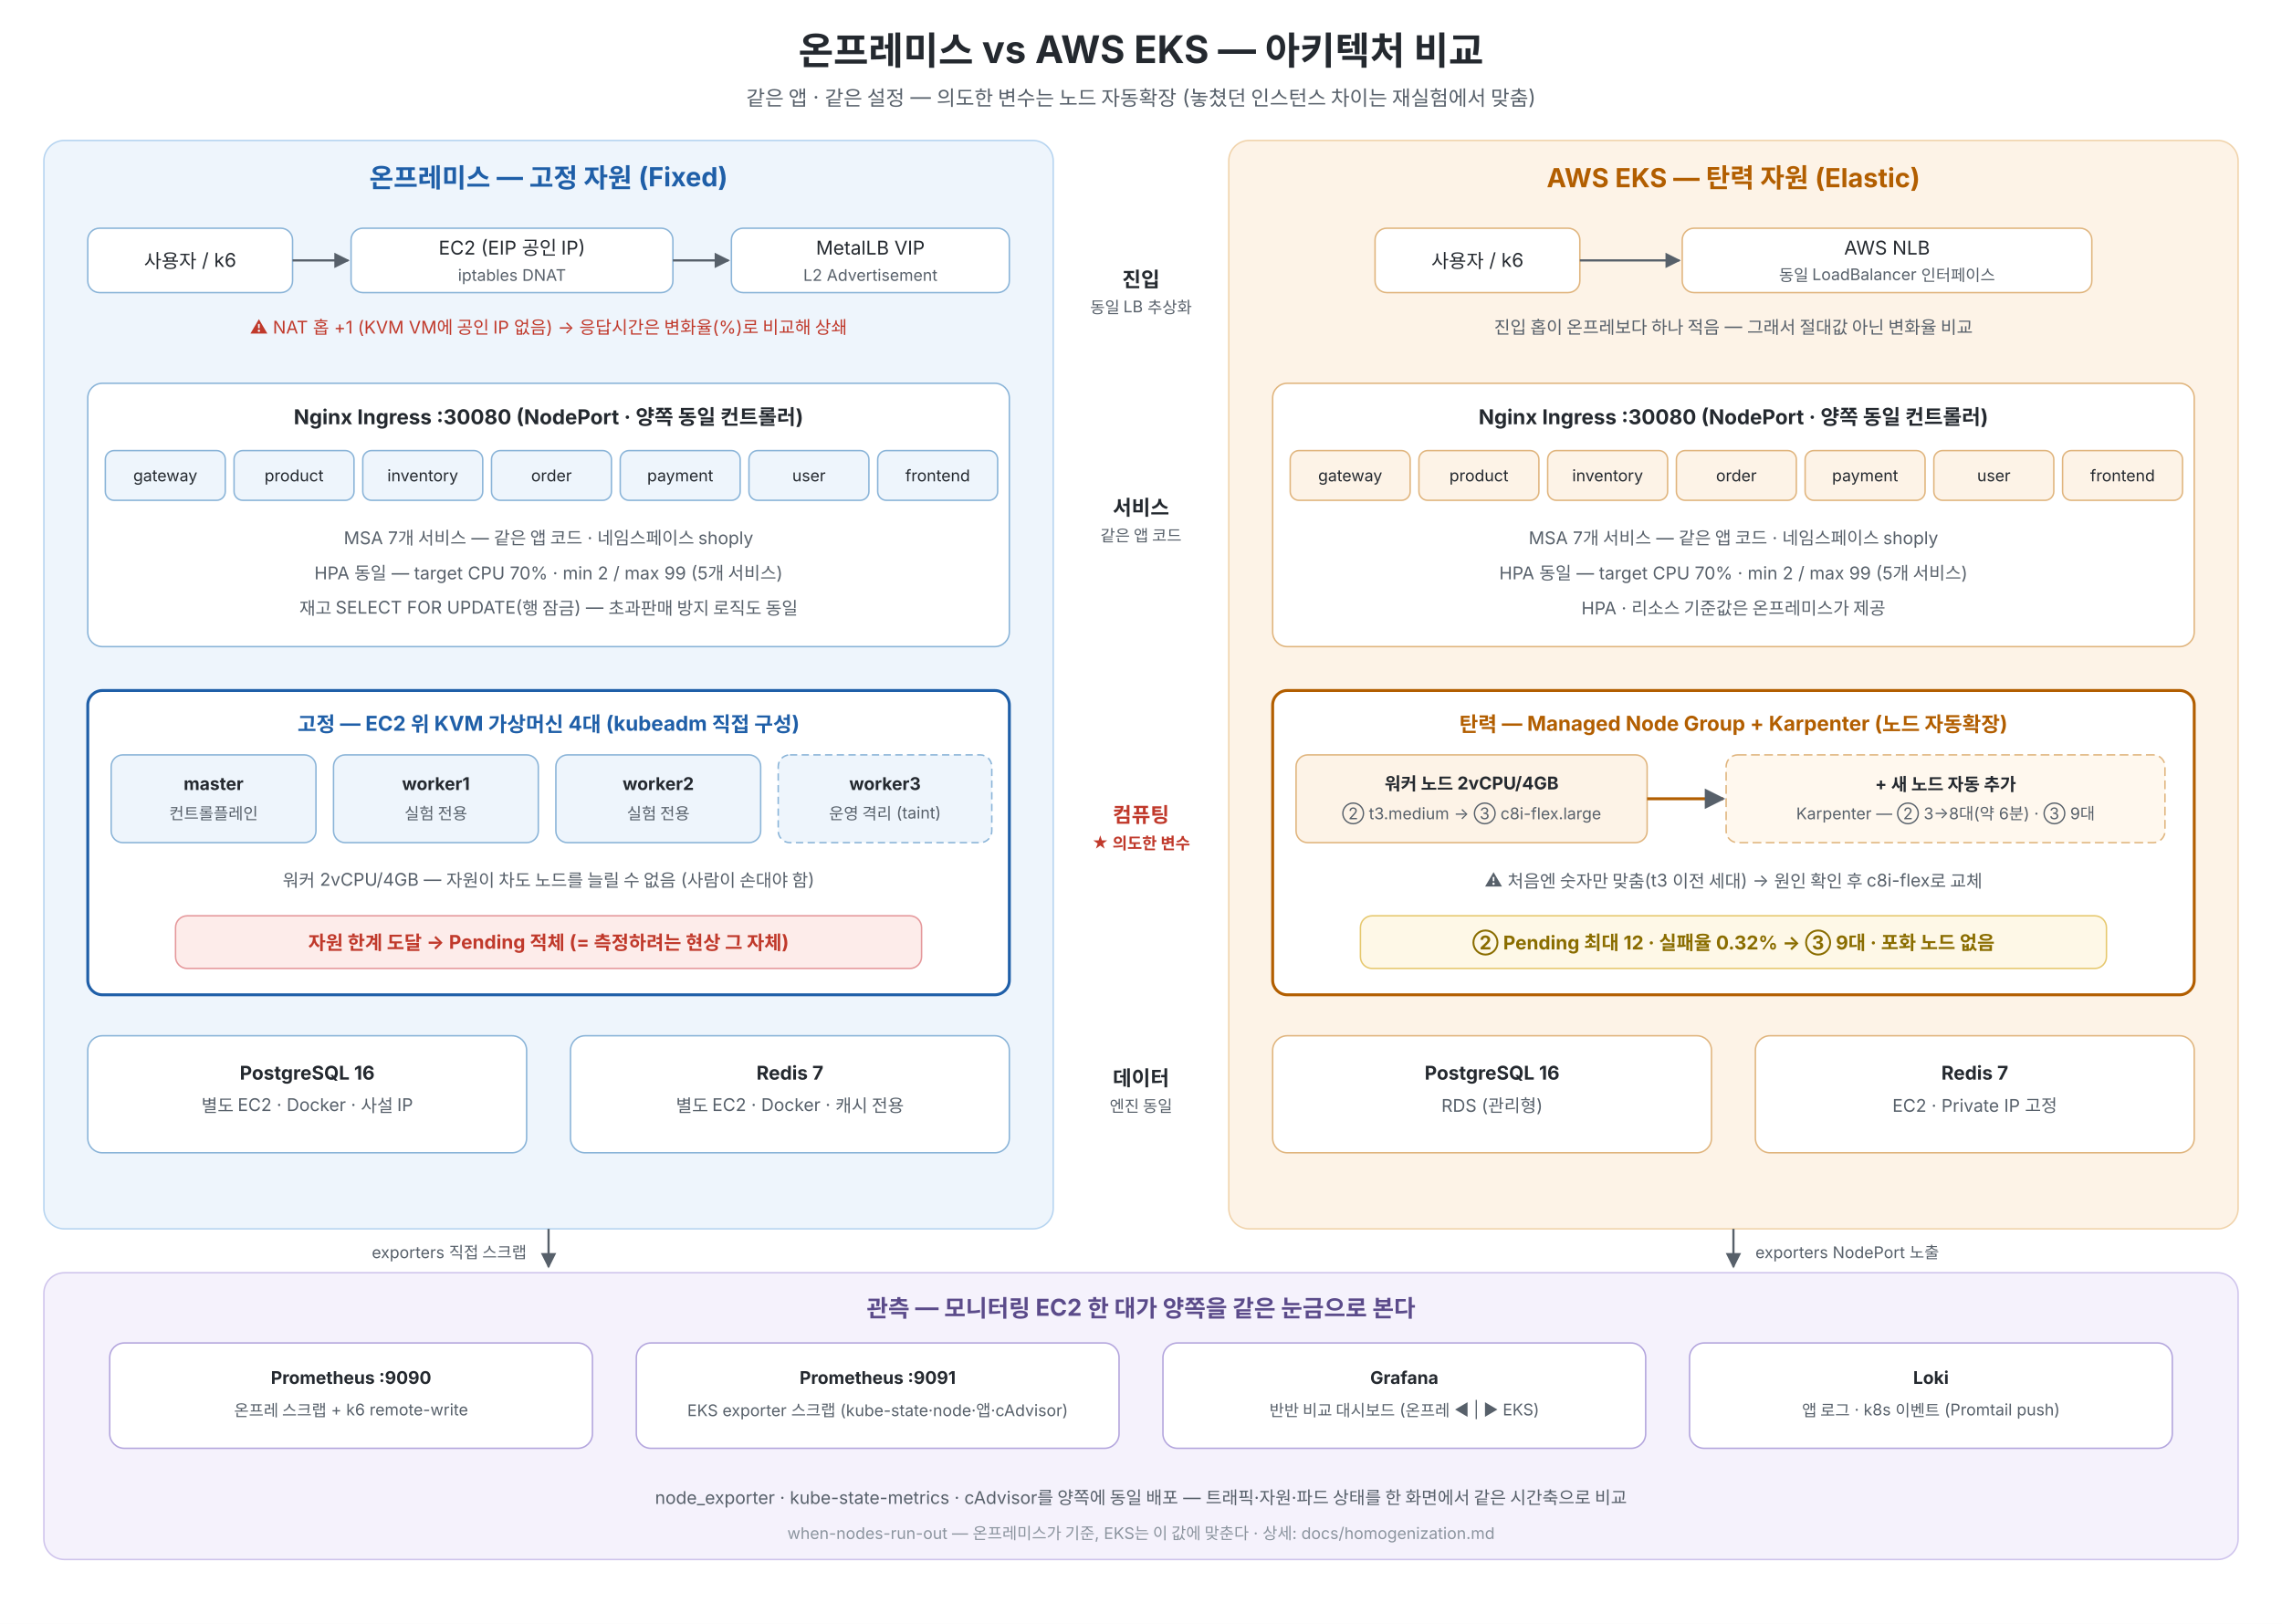
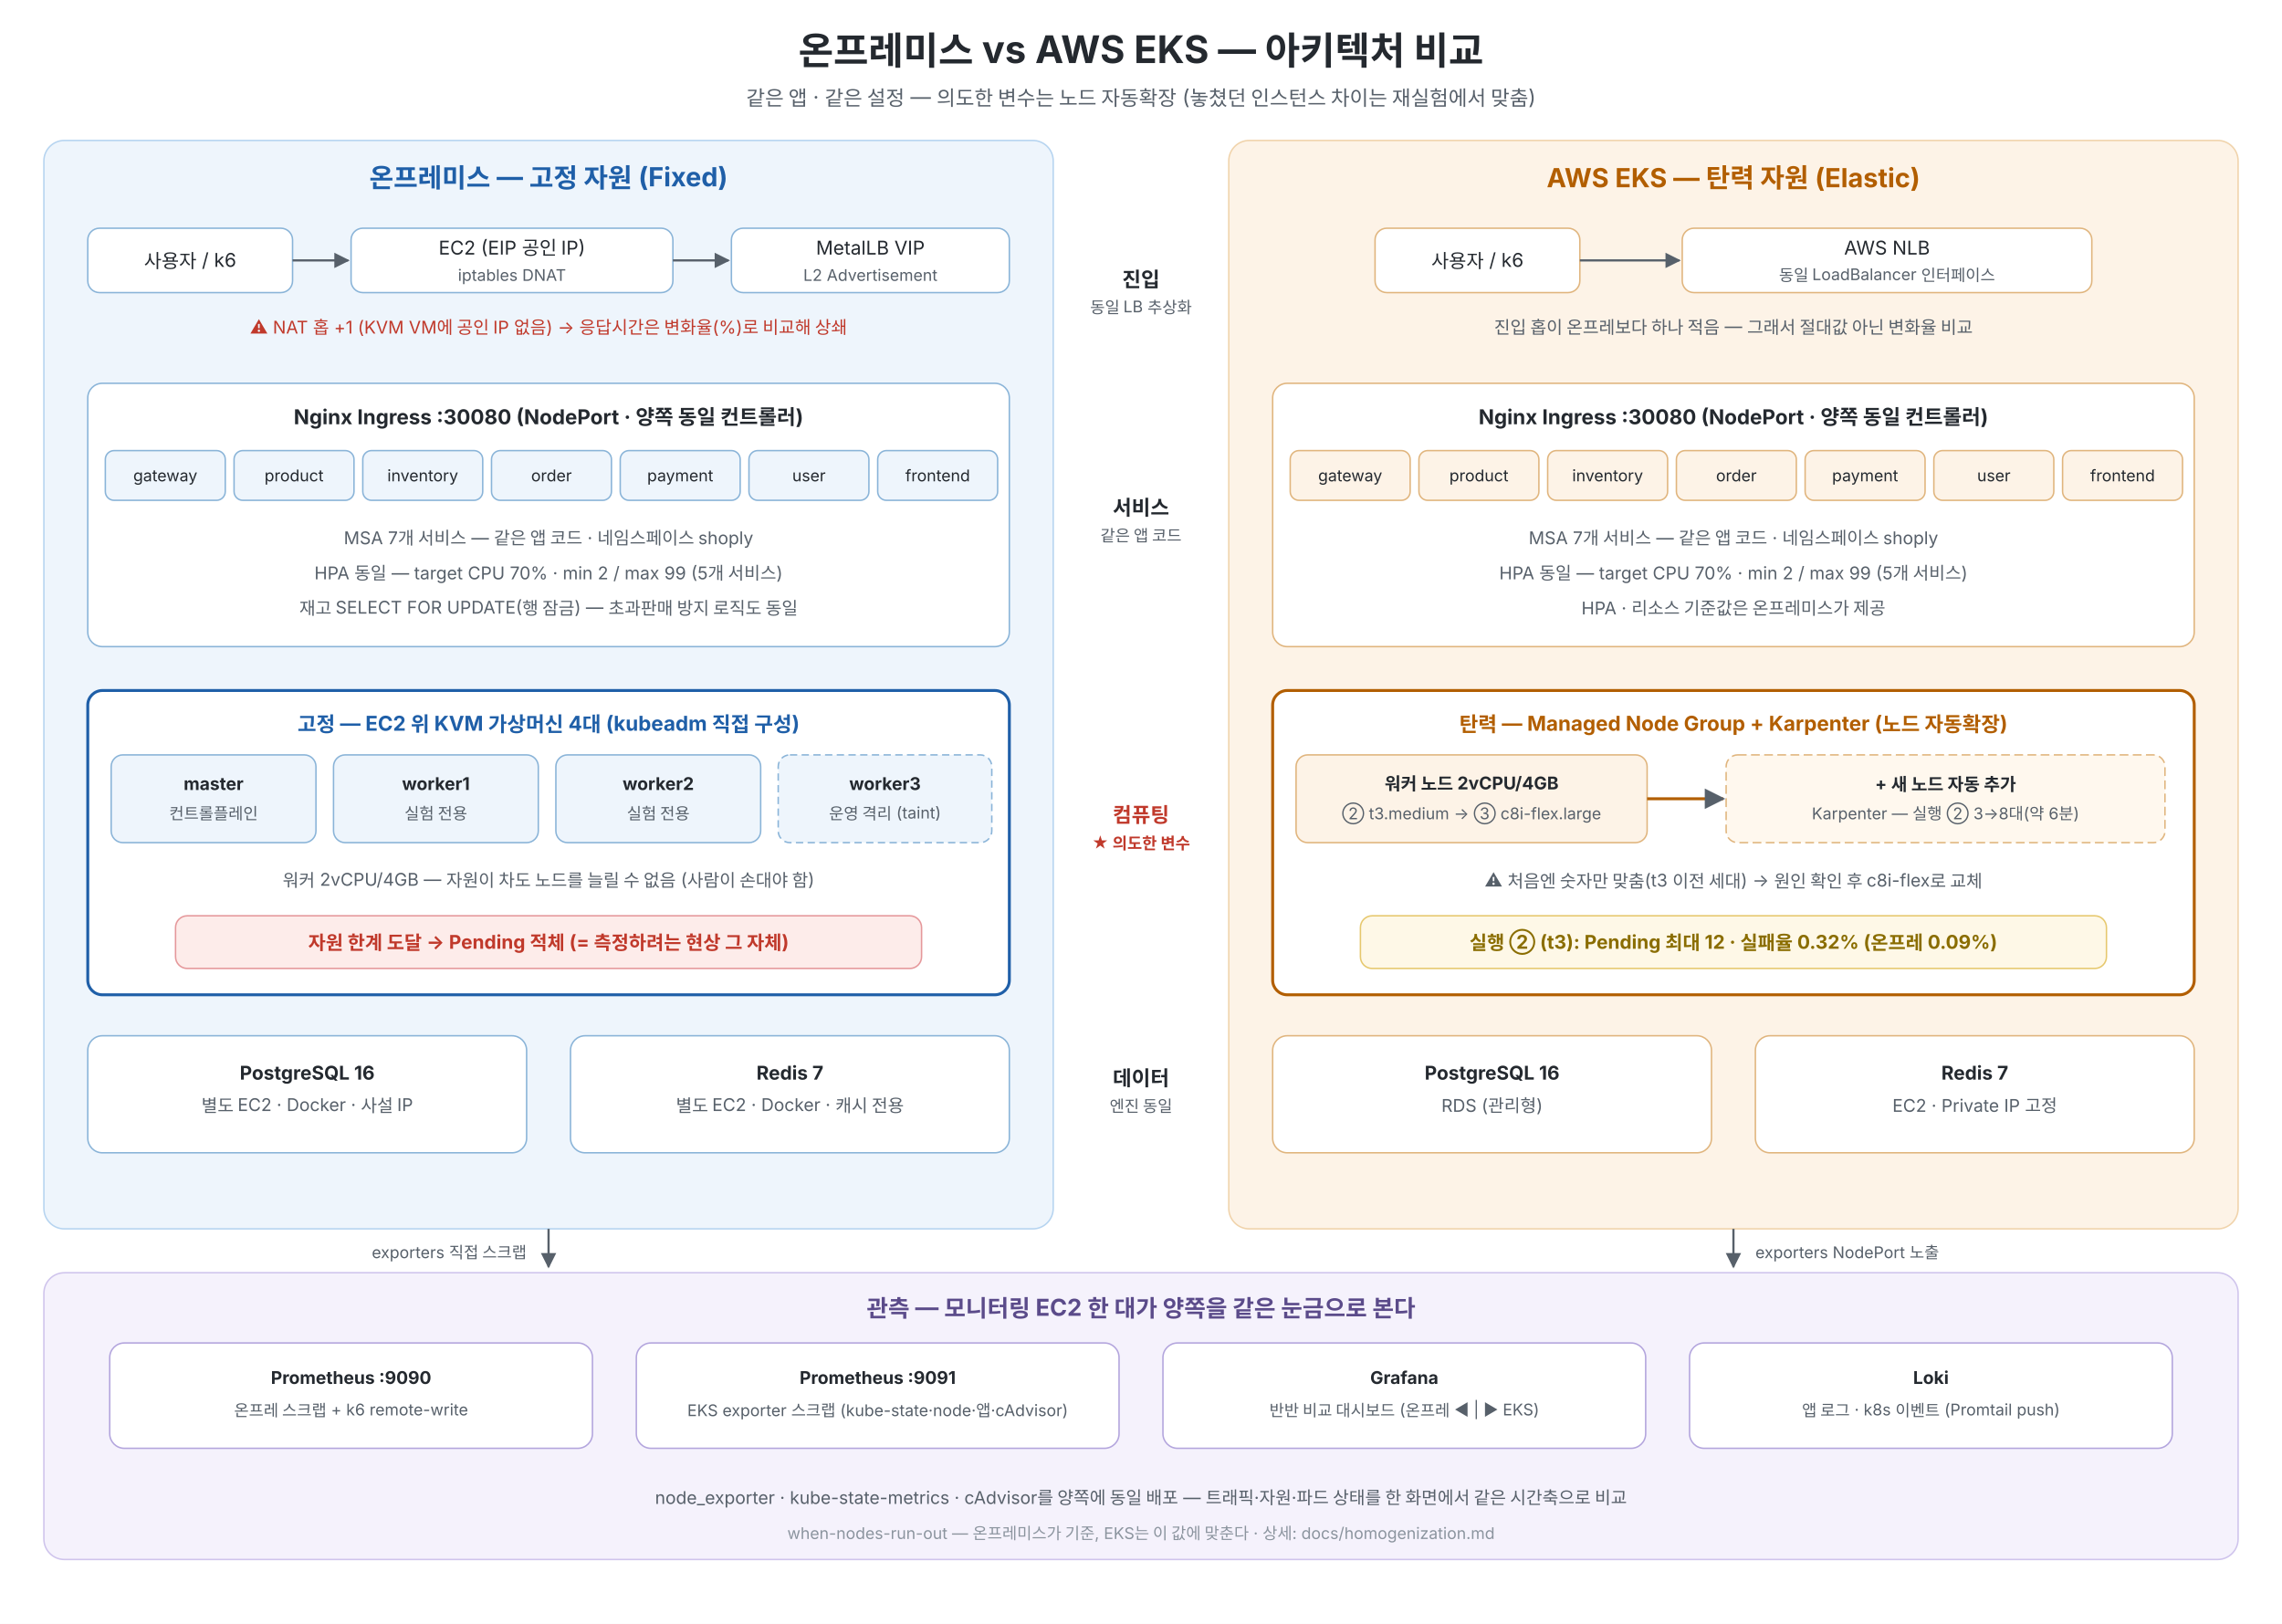
<svg xmlns="http://www.w3.org/2000/svg" viewBox="0 0 1560 1110" font-family="-apple-system, 'Apple SD Gothic Neo', 'Noto Sans KR', 'Malgun Gothic', sans-serif">
  <defs>
    <marker id="arrow" viewBox="0 0 10 10" refX="9" refY="5" markerWidth="7" markerHeight="7" orient="auto-start-reverse">
      <path d="M 0 0 L 10 5 L 0 10 z" fill="#57606a" />
    </marker>
  </defs>
  <rect x="0" y="0" width="1560" height="1110" fill="#ffffff" />
  <text x="780" y="44" text-anchor="middle" font-size="26" font-weight="700" fill="#24292f">온프레미스 vs AWS EKS — 아키텍처 비교</text>
  <text x="780" y="72" text-anchor="middle" font-size="14" fill="#57606a">같은 앱 · 같은 설정 — 의도한 변수는 노드 자동확장 (놓쳤던 인스턴스 차이는 재실험에서 맞춤)</text>
  <rect x="30" y="96" width="690" height="744" rx="14" fill="#eef5fc" stroke="#b6d4f0" />
  <rect x="840" y="96" width="690" height="744" rx="14" fill="#fdf3e7" stroke="#f0d3ab" />
  <text x="375" y="128" text-anchor="middle" font-size="18" font-weight="700" fill="#1f5fa8">온프레미스 — 고정 자원 (Fixed)</text>
  <text x="1185" y="128" text-anchor="middle" font-size="18" font-weight="700" fill="#b25e00">AWS EKS — 탄력 자원 (Elastic)</text>
  <text x="780" y="196" text-anchor="middle" font-size="14" font-weight="700" fill="#24292f">진입</text>
  <text x="780" y="214" text-anchor="middle" font-size="11" fill="#57606a">동일 LB 추상화</text>
  <text x="780" y="352" text-anchor="middle" font-size="14" font-weight="700" fill="#24292f">서비스</text>
  <text x="780" y="370" text-anchor="middle" font-size="11" fill="#57606a">같은 앱 코드</text>
  <text x="780" y="562" text-anchor="middle" font-size="14" font-weight="700" fill="#c0392b">컴퓨팅</text>
  <text x="780" y="580" text-anchor="middle" font-size="11" font-weight="700" fill="#c0392b">★ 의도한 변수</text>
  <text x="780" y="742" text-anchor="middle" font-size="14" font-weight="700" fill="#24292f">데이터</text>
  <text x="780" y="760" text-anchor="middle" font-size="11" fill="#57606a">엔진 동일</text>
  <rect x="60" y="156" width="140" height="44" rx="8" fill="#ffffff" stroke="#8ab4d8" />
  <text x="130" y="183" text-anchor="middle" font-size="13" fill="#24292f">사용자 / k6</text>
  <line x1="200" y1="178" x2="238" y2="178" stroke="#57606a" stroke-width="1.5" marker-end="url(#arrow)" />
  <rect x="240" y="156" width="220" height="44" rx="8" fill="#ffffff" stroke="#8ab4d8" />
  <text x="350" y="174" text-anchor="middle" font-size="13" fill="#24292f">EC2 (EIP 공인 IP)</text>
  <text x="350" y="192" text-anchor="middle" font-size="11" fill="#57606a">iptables DNAT</text>
  <line x1="460" y1="178" x2="498" y2="178" stroke="#57606a" stroke-width="1.5" marker-end="url(#arrow)" />
  <rect x="500" y="156" width="190" height="44" rx="8" fill="#ffffff" stroke="#8ab4d8" />
  <text x="595" y="174" text-anchor="middle" font-size="13" fill="#24292f">MetalLB VIP</text>
  <text x="595" y="192" text-anchor="middle" font-size="11" fill="#57606a">L2 Advertisement</text>
  <text x="375" y="228" text-anchor="middle" font-size="12" fill="#c0392b">⚠ NAT 홉 +1 (KVM VM에 공인 IP 없음) → 응답시간은 변화율(%)로 비교해 상쇄</text>
  <rect x="940" y="156" width="140" height="44" rx="8" fill="#ffffff" stroke="#e0b57e" />
  <text x="1010" y="183" text-anchor="middle" font-size="13" fill="#24292f">사용자 / k6</text>
  <line x1="1080" y1="178" x2="1148" y2="178" stroke="#57606a" stroke-width="1.5" marker-end="url(#arrow)" />
  <rect x="1150" y="156" width="280" height="44" rx="8" fill="#ffffff" stroke="#e0b57e" />
  <text x="1290" y="174" text-anchor="middle" font-size="13" fill="#24292f">AWS NLB</text>
  <text x="1290" y="192" text-anchor="middle" font-size="11" fill="#57606a">동일 LoadBalancer 인터페이스</text>
  <text x="1185" y="228" text-anchor="middle" font-size="12" fill="#57606a">진입 홉이 온프레보다 하나 적음 — 그래서 절대값 아닌 변화율 비교</text>
  <rect x="60" y="262" width="630" height="180" rx="10" fill="#ffffff" stroke="#8ab4d8" />
  <text x="375" y="290" text-anchor="middle" font-size="14" font-weight="700" fill="#24292f">Nginx Ingress :30080 (NodePort · 양쪽 동일 컨트롤러)</text>
  <g font-size="11" fill="#24292f">
    <rect x="72" y="308" width="82" height="34" rx="6" fill="#eef5fc" stroke="#8ab4d8" />
    <text x="113" y="329" text-anchor="middle">gateway</text>
    <rect x="160" y="308" width="82" height="34" rx="6" fill="#eef5fc" stroke="#8ab4d8" />
    <text x="201" y="329" text-anchor="middle">product</text>
    <rect x="248" y="308" width="82" height="34" rx="6" fill="#eef5fc" stroke="#8ab4d8" />
    <text x="289" y="329" text-anchor="middle">inventory</text>
    <rect x="336" y="308" width="82" height="34" rx="6" fill="#eef5fc" stroke="#8ab4d8" />
    <text x="377" y="329" text-anchor="middle">order</text>
    <rect x="424" y="308" width="82" height="34" rx="6" fill="#eef5fc" stroke="#8ab4d8" />
    <text x="465" y="329" text-anchor="middle">payment</text>
    <rect x="512" y="308" width="82" height="34" rx="6" fill="#eef5fc" stroke="#8ab4d8" />
    <text x="553" y="329" text-anchor="middle">user</text>
    <rect x="600" y="308" width="82" height="34" rx="6" fill="#eef5fc" stroke="#8ab4d8" />
    <text x="641" y="329" text-anchor="middle">frontend</text>
  </g>
  <text x="375" y="372" text-anchor="middle" font-size="12" fill="#57606a">MSA 7개 서비스 — 같은 앱 코드 · 네임스페이스 shoply</text>
  <text x="375" y="396" text-anchor="middle" font-size="12" fill="#57606a">HPA 동일 — target CPU 70% · min 2 / max 99 (5개 서비스)</text>
  <text x="375" y="420" text-anchor="middle" font-size="12" fill="#57606a">재고 SELECT FOR UPDATE(행 잠금) — 초과판매 방지 로직도 동일</text>
  <rect x="870" y="262" width="630" height="180" rx="10" fill="#ffffff" stroke="#e0b57e" />
  <text x="1185" y="290" text-anchor="middle" font-size="14" font-weight="700" fill="#24292f">Nginx Ingress :30080 (NodePort · 양쪽 동일 컨트롤러)</text>
  <g font-size="11" fill="#24292f">
    <rect x="882" y="308" width="82" height="34" rx="6" fill="#fdf3e7" stroke="#e0b57e" />
    <text x="923" y="329" text-anchor="middle">gateway</text>
    <rect x="970" y="308" width="82" height="34" rx="6" fill="#fdf3e7" stroke="#e0b57e" />
    <text x="1011" y="329" text-anchor="middle">product</text>
    <rect x="1058" y="308" width="82" height="34" rx="6" fill="#fdf3e7" stroke="#e0b57e" />
    <text x="1099" y="329" text-anchor="middle">inventory</text>
    <rect x="1146" y="308" width="82" height="34" rx="6" fill="#fdf3e7" stroke="#e0b57e" />
    <text x="1187" y="329" text-anchor="middle">order</text>
    <rect x="1234" y="308" width="82" height="34" rx="6" fill="#fdf3e7" stroke="#e0b57e" />
    <text x="1275" y="329" text-anchor="middle">payment</text>
    <rect x="1322" y="308" width="82" height="34" rx="6" fill="#fdf3e7" stroke="#e0b57e" />
    <text x="1363" y="329" text-anchor="middle">user</text>
    <rect x="1410" y="308" width="82" height="34" rx="6" fill="#fdf3e7" stroke="#e0b57e" />
    <text x="1451" y="329" text-anchor="middle">frontend</text>
  </g>
  <text x="1185" y="372" text-anchor="middle" font-size="12" fill="#57606a">MSA 7개 서비스 — 같은 앱 코드 · 네임스페이스 shoply</text>
  <text x="1185" y="396" text-anchor="middle" font-size="12" fill="#57606a">HPA 동일 — target CPU 70% · min 2 / max 99 (5개 서비스)</text>
  <text x="1185" y="420" text-anchor="middle" font-size="12" fill="#57606a">HPA · 리소스 기준값은 온프레미스가 제공</text>
  <rect x="60" y="472" width="630" height="208" rx="10" fill="#ffffff" stroke="#1f5fa8" stroke-width="2" />
  <text x="375" y="500" text-anchor="middle" font-size="14" font-weight="700" fill="#1f5fa8">고정 — EC2 위 KVM 가상머신 4대 (kubeadm 직접 구성)</text>
  <g font-size="12" fill="#24292f">
    <rect x="76" y="516" width="140" height="60" rx="8" fill="#eef5fc" stroke="#8ab4d8" />
    <text x="146" y="540" text-anchor="middle" font-weight="700">master</text>
    <text x="146" y="560" text-anchor="middle" font-size="11" fill="#57606a">컨트롤플레인</text>
    <rect x="228" y="516" width="140" height="60" rx="8" fill="#eef5fc" stroke="#8ab4d8" />
    <text x="298" y="540" text-anchor="middle" font-weight="700">worker1</text>
    <text x="298" y="560" text-anchor="middle" font-size="11" fill="#57606a">실험 전용</text>
    <rect x="380" y="516" width="140" height="60" rx="8" fill="#eef5fc" stroke="#8ab4d8" />
    <text x="450" y="540" text-anchor="middle" font-weight="700">worker2</text>
    <text x="450" y="560" text-anchor="middle" font-size="11" fill="#57606a">실험 전용</text>
    <rect x="532" y="516" width="146" height="60" rx="8" fill="#eef5fc" stroke="#8ab4d8" stroke-dasharray="5 3" />
    <text x="605" y="540" text-anchor="middle" font-weight="700">worker3</text>
    <text x="605" y="560" text-anchor="middle" font-size="11" fill="#57606a">운영 격리 (taint)</text>
  </g>
  <text x="375" y="606" text-anchor="middle" font-size="12" fill="#57606a">워커 2vCPU/4GB — 자원이 차도 노드를 늘릴 수 없음 (사람이 손대야 함)</text>
  <rect x="120" y="626" width="510" height="36" rx="8" fill="#fdecea" stroke="#e5989b" />
  <text x="375" y="649" text-anchor="middle" font-size="13" font-weight="700" fill="#c0392b">자원 한계 도달 → Pending 적체 (= 측정하려는 현상 그 자체)</text>
  <rect x="870" y="472" width="630" height="208" rx="10" fill="#ffffff" stroke="#b25e00" stroke-width="2" />
  <text x="1185" y="500" text-anchor="middle" font-size="14" font-weight="700" fill="#b25e00">탄력 — Managed Node Group + Karpenter (노드 자동확장)</text>
  <g font-size="12" fill="#24292f">
    <rect x="886" y="516" width="240" height="60" rx="8" fill="#fdf3e7" stroke="#e0b57e" />
    <text x="1006" y="540" text-anchor="middle" font-weight="700">워커 노드 2vCPU/4GB</text>
    <text x="1006" y="560" text-anchor="middle" font-size="11" fill="#57606a">② t3.medium → ③ c8i-flex.large</text>
    <line x1="1126" y1="546" x2="1178" y2="546" stroke="#b25e00" stroke-width="2" marker-end="url(#arrow)" />
    <rect x="1180" y="516" width="300" height="60" rx="8" fill="#fff8ee" stroke="#e0b57e" stroke-dasharray="6 3" />
    <text x="1330" y="540" text-anchor="middle" font-weight="700">+ 새 노드 자동 추가</text>
-     <text x="1330" y="560" text-anchor="middle" font-size="11" fill="#57606a">Karpenter — ② 3→8대(약 6분) · ③ 9대</text>
+     <text x="1330" y="560" text-anchor="middle" font-size="11" fill="#57606a">Karpenter — 실행 ② 3→8대(약 6분)</text>
  </g>
  <text x="1185" y="606" text-anchor="middle" font-size="12" fill="#57606a">⚠ 처음엔 숫자만 맞춤(t3 이전 세대) → 원인 확인 후 c8i-flex로 교체</text>
  <rect x="930" y="626" width="510" height="36" rx="8" fill="#fef8e7" stroke="#e6c86e" />
-   <text x="1185" y="649" text-anchor="middle" font-size="13" font-weight="700" fill="#8a6d00">② Pending 최대 12 · 실패율 0.32%  →  ③ 9대 · 포화 노드 없음</text>
+   <text x="1185" y="649" text-anchor="middle" font-size="13" font-weight="700" fill="#8a6d00">실행 ② (t3): Pending 최대 12 · 실패율 0.32% (온프레 0.09%)</text>
  <rect x="60" y="708" width="300" height="80" rx="10" fill="#ffffff" stroke="#8ab4d8" />
  <text x="210" y="738" text-anchor="middle" font-size="13" font-weight="700" fill="#24292f">PostgreSQL 16</text>
  <text x="210" y="760" text-anchor="middle" font-size="12" fill="#57606a">별도 EC2 · Docker · 사설 IP</text>
  <rect x="390" y="708" width="300" height="80" rx="10" fill="#ffffff" stroke="#8ab4d8" />
  <text x="540" y="738" text-anchor="middle" font-size="13" font-weight="700" fill="#24292f">Redis 7</text>
  <text x="540" y="760" text-anchor="middle" font-size="12" fill="#57606a">별도 EC2 · Docker · 캐시 전용</text>
  <rect x="870" y="708" width="300" height="80" rx="10" fill="#ffffff" stroke="#e0b57e" />
  <text x="1020" y="738" text-anchor="middle" font-size="13" font-weight="700" fill="#24292f">PostgreSQL 16</text>
  <text x="1020" y="760" text-anchor="middle" font-size="12" fill="#57606a">RDS (관리형)</text>
  <rect x="1200" y="708" width="300" height="80" rx="10" fill="#ffffff" stroke="#e0b57e" />
  <text x="1350" y="738" text-anchor="middle" font-size="13" font-weight="700" fill="#24292f">Redis 7</text>
  <text x="1350" y="760" text-anchor="middle" font-size="12" fill="#57606a">EC2 · Private IP 고정</text>
  <line x1="375" y1="840" x2="375" y2="866" stroke="#57606a" stroke-width="1.5" marker-end="url(#arrow)" />
  <line x1="1185" y1="840" x2="1185" y2="866" stroke="#57606a" stroke-width="1.5" marker-end="url(#arrow)" />
  <text x="360" y="860" text-anchor="end" font-size="11" fill="#57606a">exporters 직접 스크랩</text>
  <text x="1200" y="860" text-anchor="start" font-size="11" fill="#57606a">exporters NodePort 노출</text>
  <rect x="30" y="870" width="1500" height="196" rx="14" fill="#f5f2fc" stroke="#cfc4ec" />
  <text x="780" y="900" text-anchor="middle" font-size="16" font-weight="700" fill="#5b4b8a">관측 — 모니터링 EC2 한 대가 양쪽을 같은 눈금으로 본다</text>
  <g font-size="12" fill="#24292f">
    <rect x="75" y="918" width="330" height="72" rx="10" fill="#ffffff" stroke="#b3a5dd" />
    <text x="240" y="946" text-anchor="middle" font-weight="700">Prometheus :9090</text>
    <text x="240" y="968" text-anchor="middle" font-size="11" fill="#57606a">온프레 스크랩 + k6 remote-write</text>
    <rect x="435" y="918" width="330" height="72" rx="10" fill="#ffffff" stroke="#b3a5dd" />
    <text x="600" y="946" text-anchor="middle" font-weight="700">Prometheus :9091</text>
    <text x="600" y="968" text-anchor="middle" font-size="11" fill="#57606a">EKS exporter 스크랩 (kube-state·node·앱·cAdvisor)</text>
    <rect x="795" y="918" width="330" height="72" rx="10" fill="#ffffff" stroke="#b3a5dd" />
    <text x="960" y="946" text-anchor="middle" font-weight="700">Grafana</text>
    <text x="960" y="968" text-anchor="middle" font-size="11" fill="#57606a">반반 비교 대시보드 (온프레 ◀ | ▶ EKS)</text>
    <rect x="1155" y="918" width="330" height="72" rx="10" fill="#ffffff" stroke="#b3a5dd" />
    <text x="1320" y="946" text-anchor="middle" font-weight="700">Loki</text>
    <text x="1320" y="968" text-anchor="middle" font-size="11" fill="#57606a">앱 로그 · k8s 이벤트 (Promtail push)</text>
  </g>
  <text x="780" y="1028" text-anchor="middle" font-size="12" fill="#57606a">node_exporter · kube-state-metrics · cAdvisor를 양쪽에 동일 배포 — 트래픽·자원·파드 상태를 한 화면에서 같은 시간축으로 비교</text>
  <text x="780" y="1052" text-anchor="middle" font-size="11" fill="#8b949e">when-nodes-run-out — 온프레미스가 기준, EKS는 이 값에 맞춘다 · 상세: docs/homogenization.md</text>
</svg>
